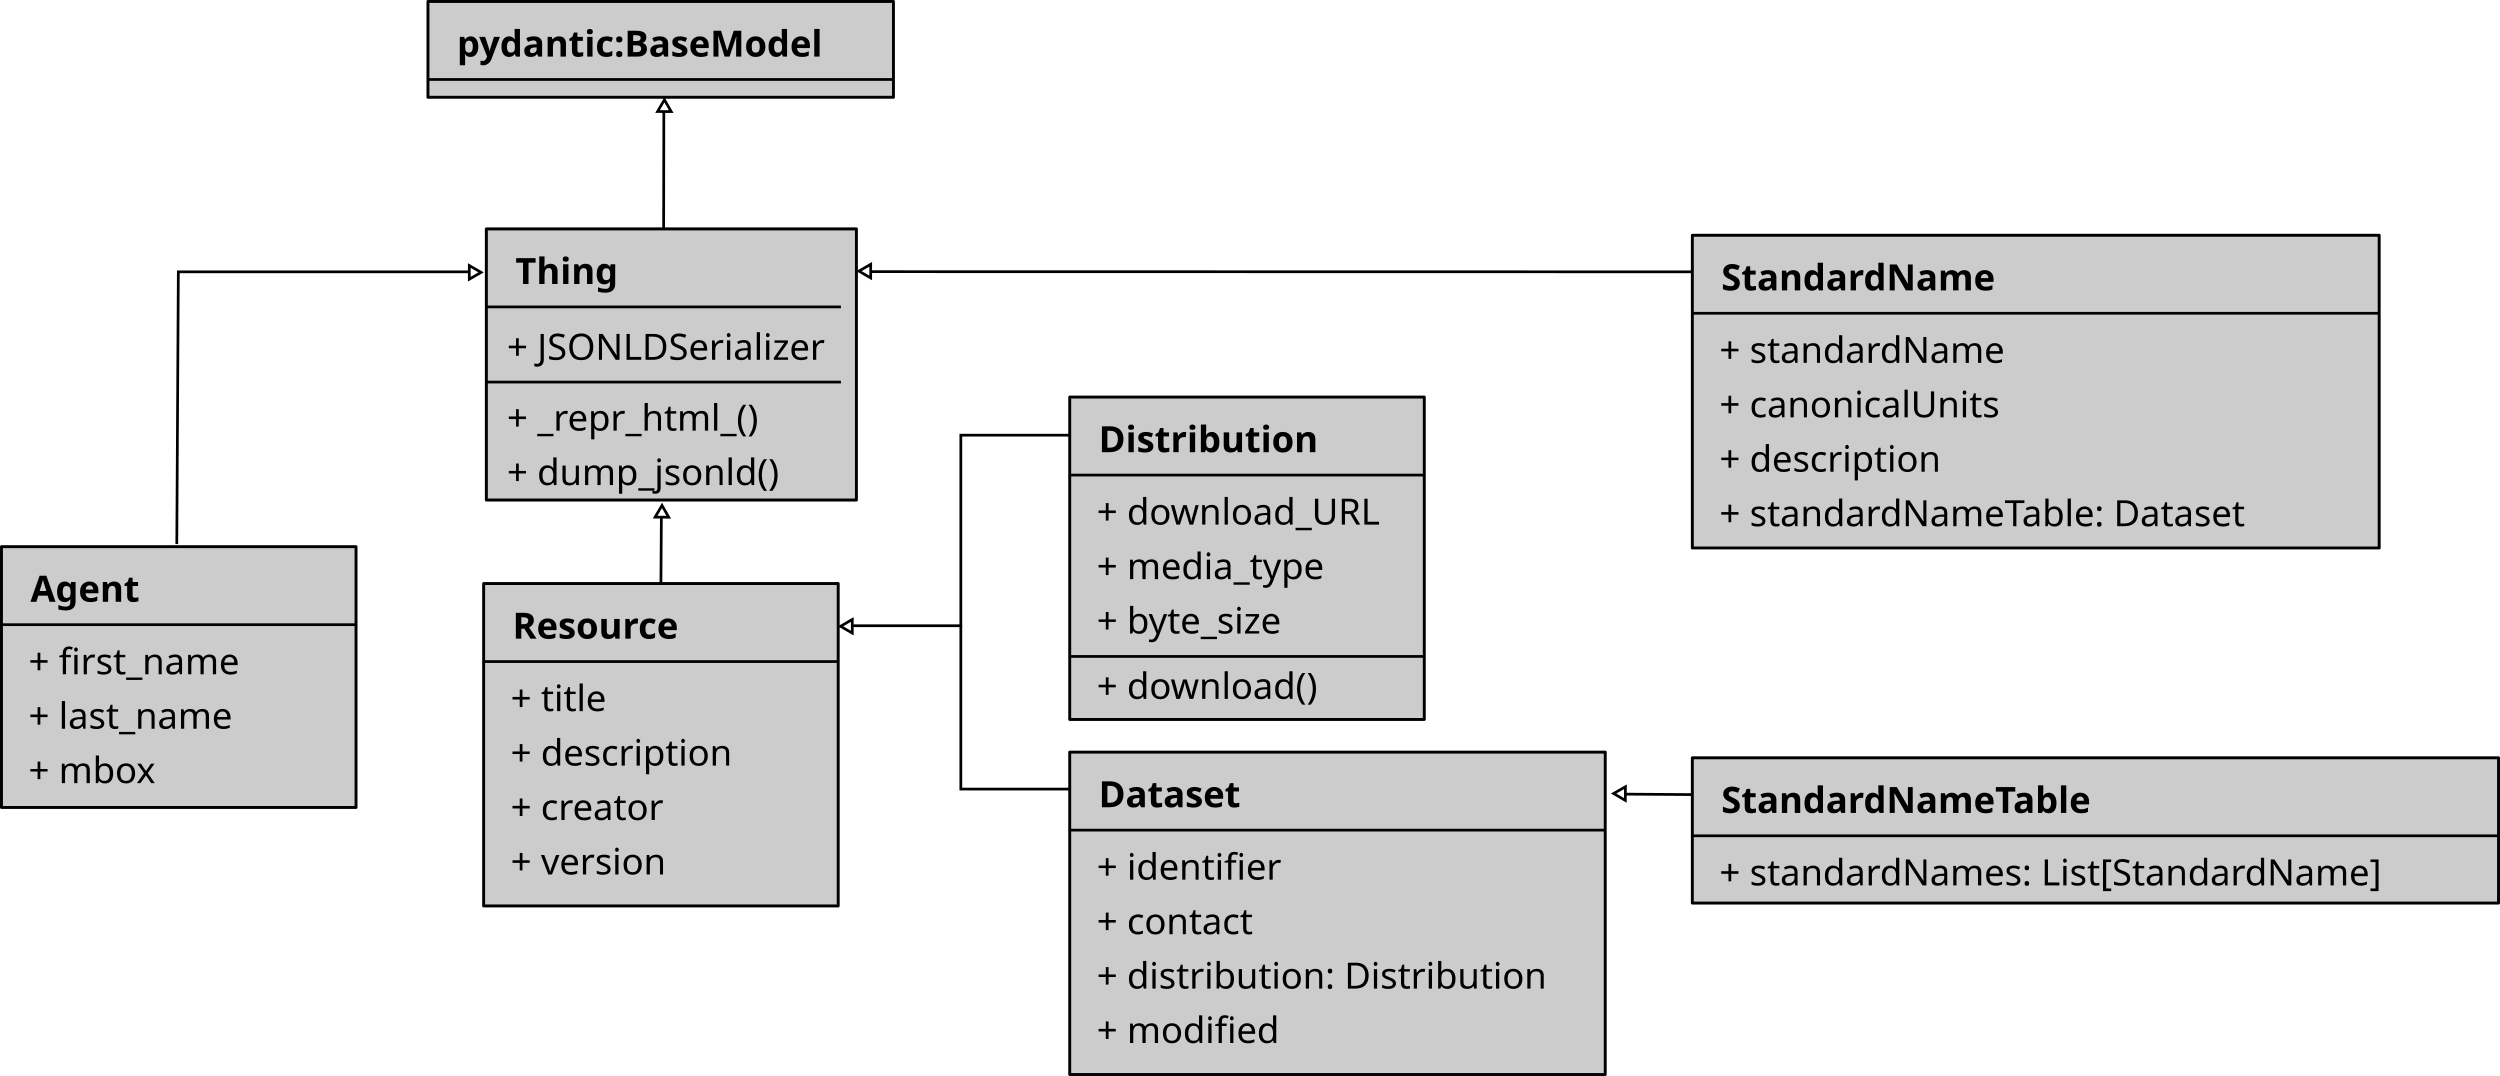
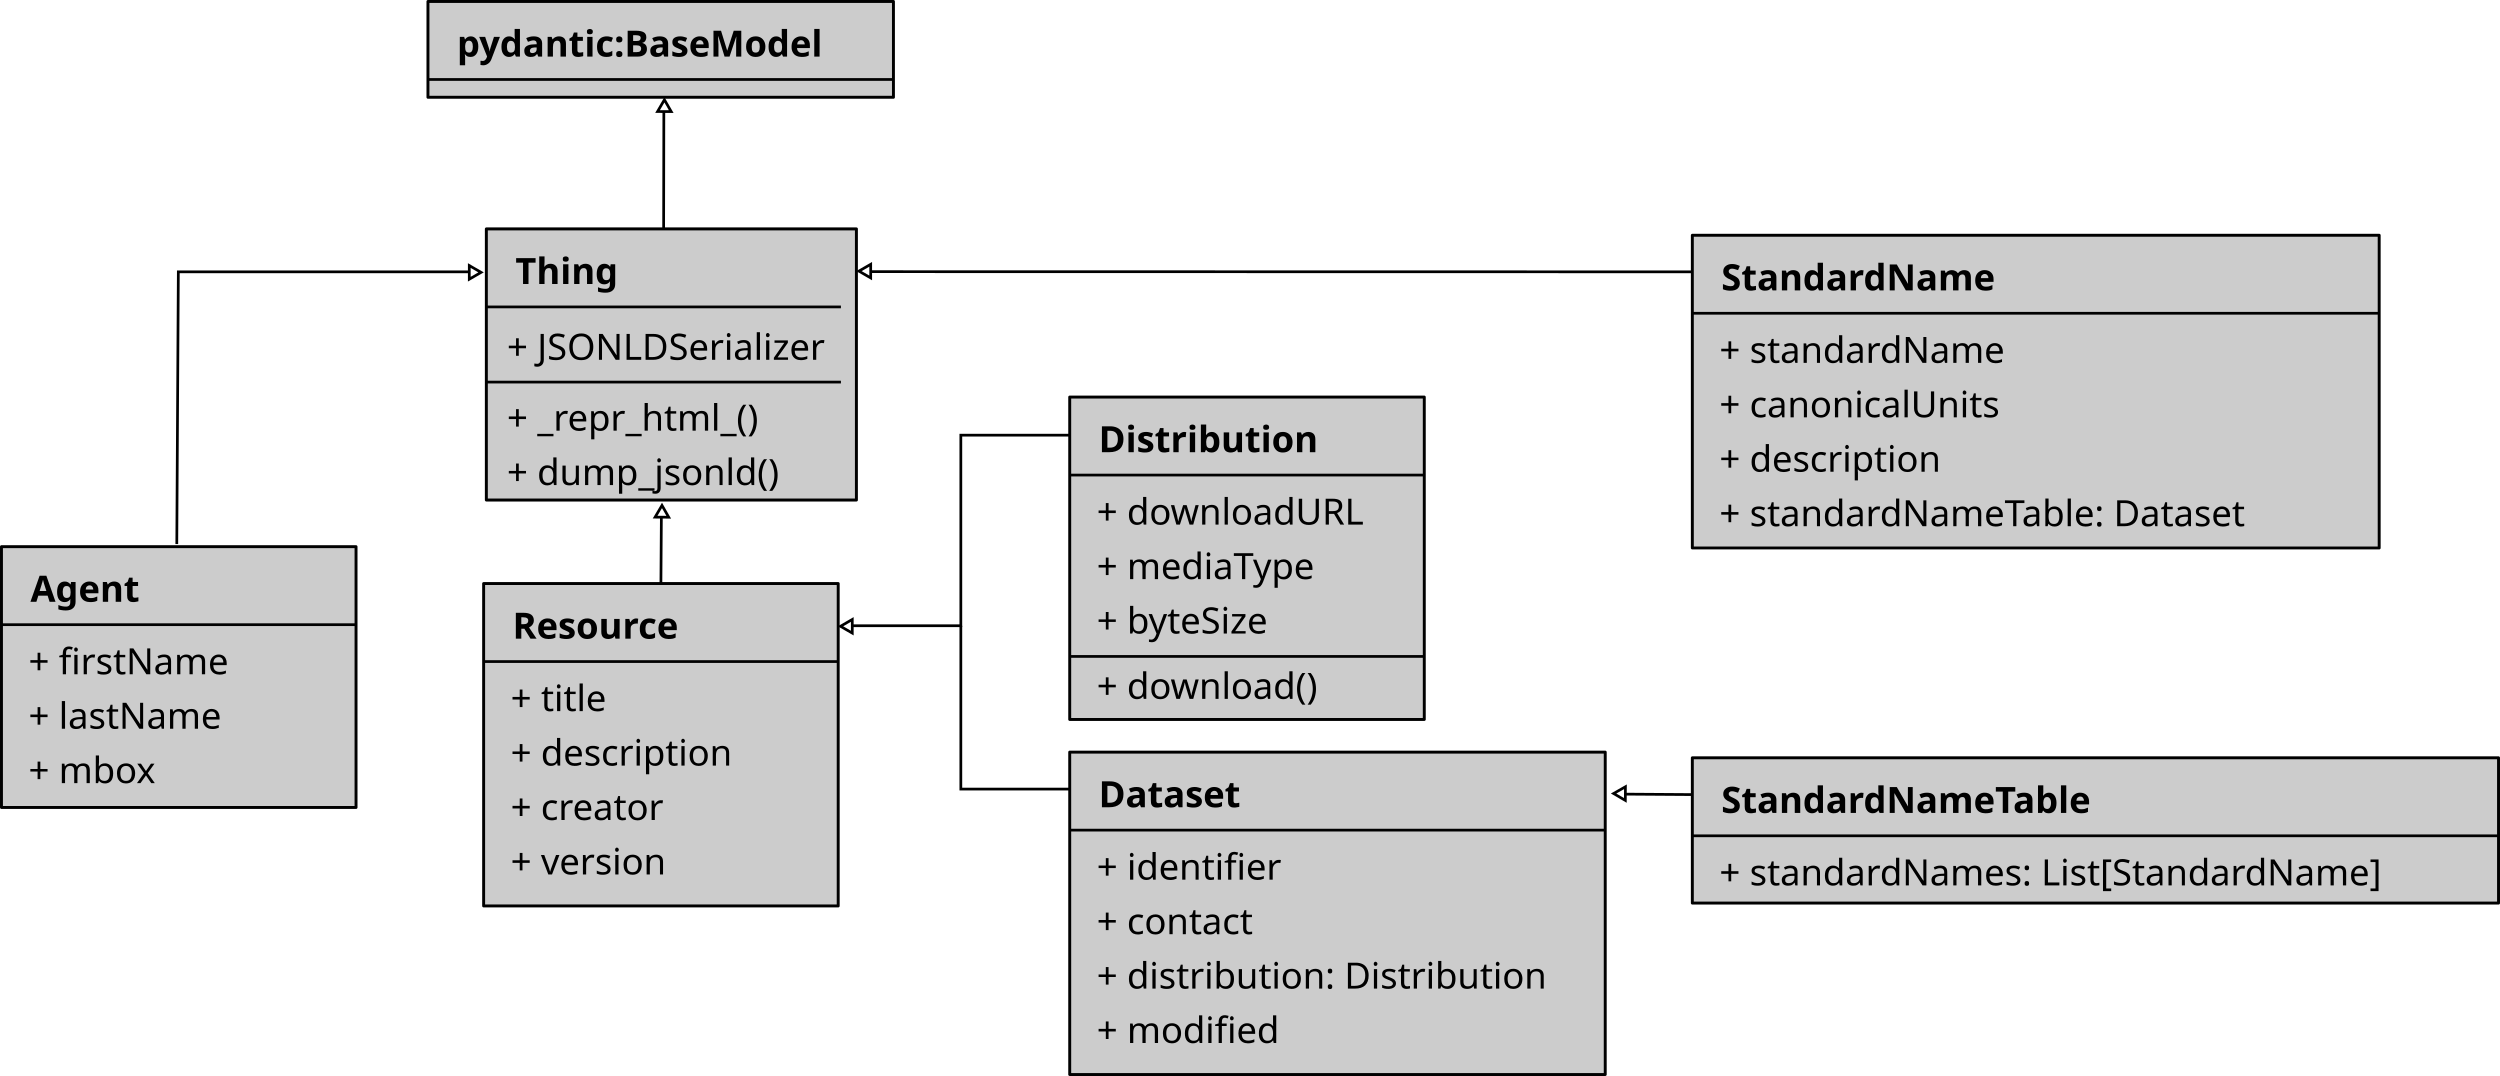
<svg xmlns="http://www.w3.org/2000/svg" width="242.973mm" height="104.574mm" viewBox="0 0 242.973 104.574" version="1.1" id="svg1">
  <defs id="defs1">
    <marker style="overflow:visible" id="ColoredTriangle" refX="-1.317" refY="-0.199" orient="auto-start-reverse" markerWidth="1" markerHeight="1" viewBox="0 0 1 1" preserveAspectRatio="xMidYMid">
      <path transform="scale(0.5)" style="fill:context-fill;fill-rule:evenodd;stroke:context-stroke;stroke-width:2" d="M 5.77,0 -2.88,5 V -5 Z" id="path5" />
    </marker>
    <marker style="overflow:visible" id="ColoredTriangle-30" refX="-1.317" refY="-0.199" orient="auto-start-reverse" markerWidth="1" markerHeight="1" viewBox="0 0 1 1" preserveAspectRatio="xMidYMid">
      <path transform="scale(0.5)" style="fill:context-fill;fill-rule:evenodd;stroke:context-stroke;stroke-width:2" d="M 5.77,0 -2.88,5 V -5 Z" id="path5-4" />
    </marker>
    <marker style="overflow:visible" id="ColoredTriangle-3-4-9" refX="-1.317" refY="-0.199" orient="auto-start-reverse" markerWidth="1" markerHeight="1" viewBox="0 0 1 1" preserveAspectRatio="xMidYMid">
      <path transform="scale(0.5)" style="fill:context-fill;fill-rule:evenodd;stroke:context-stroke;stroke-width:2" d="M 5.77,0 -2.88,5 V -5 Z" id="path5-1-7-6" />
    </marker>
    <marker style="overflow:visible" id="ColoredTriangle-8" refX="-1.317" refY="-0.199" orient="auto-start-reverse" markerWidth="1" markerHeight="1" viewBox="0 0 1 1" preserveAspectRatio="xMidYMid">
      <path transform="scale(0.5)" style="fill:context-fill;fill-rule:evenodd;stroke:context-stroke;stroke-width:2" d="M 5.77,0 -2.88,5 V -5 Z" id="path5-0" />
    </marker>
    <marker style="overflow:visible" id="ColoredTriangle-3-4-9-4" refX="-1.317" refY="-0.199" orient="auto-start-reverse" markerWidth="1" markerHeight="1" viewBox="0 0 1 1" preserveAspectRatio="xMidYMid">
      <path transform="scale(0.5)" style="fill:context-fill;fill-rule:evenodd;stroke:context-stroke;stroke-width:2" d="M 5.77,0 -2.88,5 V -5 Z" id="path5-1-7-6-3" />
    </marker>
  </defs>
  <g id="layer1" transform="translate(7.735895,13.79919)">
    <rect style="fill:#cccccc;fill-opacity:1;stroke:#000000;stroke-width:0.285;stroke-linecap:square;stroke-linejoin:round;stroke-dasharray:none;stroke-dashoffset:0;stroke-opacity:1" id="rect1-8-4-3" width="34.46" height="31.333" x="39.268" y="42.916" />
    <text xml:space="preserve" style="font-size:3.528px;line-height:1.25;font-family:sans-serif;stroke-width:0.265" x="42.084" y="48.275" id="text1-7-4-1">
      <tspan id="tspan1-3-6-0" style="font-style:normal;font-variant:normal;font-weight:bold;font-stretch:normal;font-family:sans-serif;-inkscape-font-specification:'sans-serif Bold';stroke-width:0.265" x="42.084" y="48.275">Resource</tspan>
    </text>
    <path style="fill:none;stroke:#000000;stroke-width:0.265px;stroke-linecap:butt;stroke-linejoin:miter;stroke-opacity:1" d="M 39.268,50.497 H 73.727" id="path2-8-4-1" />
    <text xml:space="preserve" style="font-size:3.528px;line-height:1.25;font-family:sans-serif;stroke-width:0.265;stroke-dasharray:none" x="41.904" y="55.316" id="text10-8-5">
      <tspan id="tspan10-8-3" style="stroke-width:0.265;stroke-dasharray:none" x="41.904" y="55.316">+ title</tspan>
    </text>
    <text xml:space="preserve" style="font-size:3.528px;line-height:1.25;font-family:sans-serif;stroke-width:0.265;stroke-dasharray:none" x="41.904" y="60.607" id="text15">
      <tspan id="tspan15" style="stroke-width:0.265;stroke-dasharray:none" x="41.904" y="60.607">+ description</tspan>
    </text>
    <text xml:space="preserve" style="font-size:3.528px;line-height:1.25;font-family:sans-serif;stroke-width:0.265;stroke-dasharray:none" x="41.904" y="65.899" id="text16">
      <tspan id="tspan16" style="stroke-width:0.265;stroke-dasharray:none" x="41.904" y="65.899">+ creator</tspan>
    </text>
    <text xml:space="preserve" style="font-size:3.528px;line-height:1.25;font-family:sans-serif;stroke-width:0.265;stroke-dasharray:none" x="41.904" y="71.191" id="text1">
      <tspan id="tspan1" style="stroke-width:0.265;stroke-dasharray:none" x="41.904" y="71.191">+ version</tspan>
    </text>
    <rect style="fill:#cccccc;fill-opacity:1;stroke:#000000;stroke-width:0.285;stroke-linecap:square;stroke-linejoin:round;stroke-dasharray:none;stroke-dashoffset:0;stroke-opacity:1" id="rect1-8-4-3-65" width="34.46" height="25.346" x="-7.593" y="39.332" />
    <text xml:space="preserve" style="font-size:3.528px;line-height:1.25;font-family:sans-serif;stroke-width:0.265" x="-4.777" y="44.691" id="text1-7-4-1-7">
      <tspan id="tspan1-3-6-0-8" style="font-style:normal;font-variant:normal;font-weight:bold;font-stretch:normal;font-family:sans-serif;-inkscape-font-specification:'sans-serif Bold';stroke-width:0.265" x="-4.777" y="44.691">Agent</tspan>
    </text>
    <path style="fill:none;stroke:#000000;stroke-width:0.265px;stroke-linecap:butt;stroke-linejoin:miter;stroke-opacity:1" d="M -7.593,46.913 H 26.866" id="path2-8-4-1-7" />
    <text xml:space="preserve" style="font-size:3.528px;line-height:1.25;font-family:sans-serif;stroke-width:0.265;stroke-dasharray:none" x="-4.957" y="51.732" id="text10-8-5-0">
-       <tspan id="tspan10-8-3-1" style="stroke-width:0.265;stroke-dasharray:none" x="-4.957" y="51.732">+ first_name</tspan>
+       <tspan id="tspan10-8-3-1" style="stroke-width:0.265;stroke-dasharray:none" x="-4.957" y="51.732">+ firstName</tspan>
    </text>
    <text xml:space="preserve" style="font-size:3.528px;line-height:1.25;font-family:sans-serif;stroke-width:0.265;stroke-dasharray:none" x="-4.957" y="57.024" id="text15-8">
-       <tspan id="tspan15-5" style="stroke-width:0.265;stroke-dasharray:none" x="-4.957" y="57.024">+ last_name</tspan>
+       <tspan id="tspan15-5" style="stroke-width:0.265;stroke-dasharray:none" x="-4.957" y="57.024">+ lastName</tspan>
    </text>
    <text xml:space="preserve" style="font-size:3.528px;line-height:1.25;font-family:sans-serif;stroke-width:0.265;stroke-dasharray:none" x="-4.957" y="62.315" id="text16-1">
      <tspan id="tspan16-3" style="stroke-width:0.265;stroke-dasharray:none" x="-4.957" y="62.315">+ mbox</tspan>
    </text>
    <rect style="fill:#cccccc;fill-opacity:1;stroke:#000000;stroke-width:0.285;stroke-linecap:square;stroke-linejoin:round;stroke-dasharray:none;stroke-dashoffset:0;stroke-opacity:1" id="rect1-8-4-3-65-0" width="66.754" height="30.391" x="156.741" y="9.066" />
    <text xml:space="preserve" style="font-size:3.528px;line-height:1.25;font-family:sans-serif;stroke-width:0.265" x="159.557" y="14.425" id="text1-7-4-1-7-9">
      <tspan id="tspan1-3-6-0-8-7" style="font-style:normal;font-variant:normal;font-weight:bold;font-stretch:normal;font-family:sans-serif;-inkscape-font-specification:'sans-serif Bold';stroke-width:0.265" x="159.557" y="14.425">StandardName</tspan>
    </text>
    <path style="fill:none;stroke:#000000;stroke-width:0.265px;stroke-linecap:butt;stroke-linejoin:miter;stroke-opacity:1" d="m 156.741,16.647 h 66.754" id="path2-8-4-1-7-6" />
    <text xml:space="preserve" style="font-size:3.528px;line-height:1.25;font-family:sans-serif;stroke-width:0.265;stroke-dasharray:none" x="159.377" y="21.466" id="text10-8-5-0-4">
      <tspan id="tspan10-8-3-1-6" style="stroke-width:0.265;stroke-dasharray:none" x="159.377" y="21.466">+ standardName</tspan>
    </text>
    <text xml:space="preserve" style="font-size:3.528px;line-height:1.25;font-family:sans-serif;stroke-width:0.265;stroke-dasharray:none" x="159.377" y="26.757" id="text15-8-5">
      <tspan id="tspan15-5-9" style="stroke-width:0.265;stroke-dasharray:none" x="159.377" y="26.757">+ canonicalUnits</tspan>
    </text>
    <text xml:space="preserve" style="font-size:3.528px;line-height:1.25;font-family:sans-serif;stroke-width:0.265;stroke-dasharray:none" x="159.377" y="32.049" id="text16-1-0">
      <tspan id="tspan16-3-0" style="stroke-width:0.265;stroke-dasharray:none" x="159.377" y="32.049">+ description</tspan>
    </text>
    <rect style="fill:#cccccc;fill-opacity:1;stroke:#000000;stroke-width:0.285;stroke-linecap:square;stroke-linejoin:round;stroke-dasharray:none;stroke-dashoffset:0;stroke-opacity:1" id="rect1-8-4-3-6" width="34.46" height="31.333" x="96.229" y="24.791" />
    <text xml:space="preserve" style="font-size:3.528px;line-height:1.25;font-family:sans-serif;stroke-width:0.265" x="99.045" y="30.149" id="text1-7-4-1-6">
      <tspan id="tspan1-3-6-0-12" style="font-style:normal;font-variant:normal;font-weight:bold;font-stretch:normal;font-family:sans-serif;-inkscape-font-specification:'sans-serif Bold';stroke-width:0.265" x="99.045" y="30.149">Distribution</tspan>
    </text>
    <path style="fill:none;stroke:#000000;stroke-width:0.265px;stroke-linecap:butt;stroke-linejoin:miter;stroke-opacity:1" d="m 96.229,32.372 h 34.46" id="path2-8-4-1-4" />
    <text xml:space="preserve" style="font-size:3.528px;line-height:1.25;font-family:sans-serif;stroke-width:0.265;stroke-dasharray:none" x="98.865" y="37.19" id="text10-8-5-2">
-       <tspan id="tspan10-8-3-29" style="stroke-width:0.265;stroke-dasharray:none" x="98.865" y="37.19">+ download_URL</tspan>
+       <tspan id="tspan10-8-3-29" style="stroke-width:0.265;stroke-dasharray:none" x="98.865" y="37.19">+ downloadURL</tspan>
    </text>
    <text xml:space="preserve" style="font-size:3.528px;line-height:1.25;font-family:sans-serif;stroke-width:0.265;stroke-dasharray:none" x="98.865" y="42.482" id="text15-3">
-       <tspan id="tspan15-7" style="stroke-width:0.265;stroke-dasharray:none" x="98.865" y="42.482">+ media_type</tspan>
+       <tspan id="tspan15-7" style="stroke-width:0.265;stroke-dasharray:none" x="98.865" y="42.482">+ mediaType</tspan>
    </text>
    <text xml:space="preserve" style="font-size:3.528px;line-height:1.25;font-family:sans-serif;stroke-width:0.265;stroke-dasharray:none" x="98.865" y="47.774" id="text16-4">
-       <tspan id="tspan16-6" style="stroke-width:0.265;stroke-dasharray:none" x="98.865" y="47.774">+ byte_size</tspan>
+       <tspan id="tspan16-6" style="stroke-width:0.265;stroke-dasharray:none" x="98.865" y="47.774">+ byteSize</tspan>
    </text>
    <text xml:space="preserve" style="font-size:3.528px;line-height:1.25;font-family:sans-serif;stroke-width:0.265;stroke-dasharray:none" x="98.865" y="54.124" id="text1-3">
      <tspan id="tspan1-6" style="stroke-width:0.265;stroke-dasharray:none" x="98.865" y="54.124">+ download()</tspan>
    </text>
    <rect style="fill:#cccccc;fill-opacity:1;stroke:#000000;stroke-width:0.287;stroke-linecap:square;stroke-linejoin:round;stroke-dasharray:none;stroke-dashoffset:0;stroke-opacity:1" id="rect1-8-4-3-7" width="35.966" height="26.35" x="39.532" y="8.448" />
    <text xml:space="preserve" style="font-size:3.528px;line-height:1.25;font-family:sans-serif;stroke-width:0.265" x="42.348" y="13.807" id="text1-7-4-1-8">
      <tspan id="tspan1-3-6-0-1" style="font-style:normal;font-variant:normal;font-weight:bold;font-stretch:normal;font-family:sans-serif;-inkscape-font-specification:'sans-serif Bold';stroke-width:0.265" x="42.348" y="13.807">Thing</tspan>
    </text>
    <path style="fill:none;stroke:#000000;stroke-width:0.265px;stroke-linecap:butt;stroke-linejoin:miter;stroke-opacity:1" d="M 39.532,16.03 H 73.992" id="path2-8-4-1-8" />
    <rect style="fill:#cccccc;fill-opacity:1;stroke:#000000;stroke-width:0.285;stroke-linecap:square;stroke-linejoin:round;stroke-dasharray:none;stroke-dashoffset:0;stroke-opacity:1" id="rect1-8-4-3-7-1" width="45.241" height="9.313" x="33.856" y="-13.657" />
    <text xml:space="preserve" style="font-size:3.528px;line-height:1.25;font-family:sans-serif;stroke-width:0.265" x="36.672" y="-8.298" id="text1-7-4-1-8-6">
      <tspan id="tspan1-3-6-0-1-0" style="font-style:normal;font-variant:normal;font-weight:bold;font-stretch:normal;font-family:sans-serif;-inkscape-font-specification:'sans-serif Bold';stroke-width:0.265" x="36.672" y="-8.298">pydantic:BaseModel</tspan>
    </text>
    <path style="fill:none;stroke:#000000;stroke-width:0.265px;stroke-linecap:butt;stroke-linejoin:miter;stroke-opacity:1" d="M 33.856,-6.075 H 79.097" id="path2-8-4-1-8-5" />
    <path style="fill:none;stroke:#000000;stroke-width:0.265px;stroke-linecap:butt;stroke-linejoin:miter;stroke-opacity:1" d="M 39.532,23.335 H 73.992" id="path13-7" />
    <text xml:space="preserve" style="font-size:3.528px;line-height:1.25;font-family:sans-serif;stroke-width:0.265;stroke-dasharray:none" x="41.542" y="28.052" id="text2-2-6-1">
      <tspan id="tspan2-2-1-4" style="font-style:normal;font-variant:normal;font-weight:normal;font-stretch:normal;font-family:sans-serif;-inkscape-font-specification:sans-serif;stroke-width:0.265;stroke-dasharray:none" x="41.542" y="28.052">+ _repr_html_()</tspan>
    </text>
    <path style="fill:none;stroke:#000000;stroke-width:0.265;stroke-linecap:butt;stroke-linejoin:miter;stroke-dasharray:none;stroke-opacity:1;marker-end:url(#ColoredTriangle)" d="m 56.498,42.916 0.044,-6.484" id="path2" />
    <path style="fill:none;stroke:#000000;stroke-width:0.265;stroke-linecap:butt;stroke-linejoin:miter;stroke-dasharray:none;stroke-opacity:1;marker-end:url(#ColoredTriangle-30)" d="m 56.762,8.448 0.02,-11.439" id="path2-2" />
    <path style="fill:none;stroke:#000000;stroke-width:0.265px;stroke-linecap:butt;stroke-linejoin:miter;stroke-opacity:1" d="m 96.274,49.999 h 34.46" id="path2-8-4-1-5" />
    <rect style="fill:#cccccc;fill-opacity:1;stroke:#000000;stroke-width:0.285;stroke-linecap:square;stroke-linejoin:round;stroke-dasharray:none;stroke-dashoffset:0;stroke-opacity:1" id="rect1-8-4-3-6-4" width="52.046" height="31.333" x="96.229" y="59.299" />
    <text xml:space="preserve" style="font-size:3.528px;line-height:1.25;font-family:sans-serif;stroke-width:0.265" x="99.045" y="64.658" id="text1-7-4-1-6-8">
      <tspan id="tspan1-3-6-0-12-5" style="font-style:normal;font-variant:normal;font-weight:bold;font-stretch:normal;font-family:sans-serif;-inkscape-font-specification:'sans-serif Bold';stroke-width:0.265" x="99.045" y="64.658">Dataset</tspan>
    </text>
    <path style="fill:none;stroke:#000000;stroke-width:0.265px;stroke-linecap:butt;stroke-linejoin:miter;stroke-opacity:1" d="m 96.229,66.88 h 52.046" id="path2-8-4-1-4-8" />
    <text xml:space="preserve" style="font-size:3.528px;line-height:1.25;font-family:sans-serif;stroke-width:0.265;stroke-dasharray:none" x="98.865" y="71.699" id="text10-8-5-2-3">
      <tspan id="tspan10-8-3-29-4" style="stroke-width:0.265;stroke-dasharray:none" x="98.865" y="71.699">+ identifier</tspan>
    </text>
    <text xml:space="preserve" style="font-size:3.528px;line-height:1.25;font-family:sans-serif;stroke-width:0.265;stroke-dasharray:none" x="98.865" y="76.99" id="text15-3-2">
      <tspan id="tspan15-7-3" style="stroke-width:0.265;stroke-dasharray:none" x="98.865" y="76.99">+ contact</tspan>
    </text>
    <text xml:space="preserve" style="font-size:3.528px;line-height:1.25;font-family:sans-serif;stroke-width:0.265;stroke-dasharray:none" x="98.865" y="82.282" id="text16-4-4">
      <tspan id="tspan16-6-5" style="stroke-width:0.265;stroke-dasharray:none" x="98.865" y="82.282">+ distribution: Distribution</tspan>
    </text>
    <text xml:space="preserve" style="font-size:3.528px;line-height:1.25;font-family:sans-serif;stroke-width:0.265;stroke-dasharray:none" x="98.865" y="87.574" id="text1-3-7">
      <tspan id="tspan1-6-0" style="stroke-width:0.265;stroke-dasharray:none" x="98.865" y="87.574">+ modified</tspan>
    </text>
    <path style="fill:none;stroke:#000000;stroke-width:0.265;stroke-linecap:butt;stroke-linejoin:miter;stroke-dasharray:none;stroke-opacity:1;marker-end:url(#ColoredTriangle-3-4-9)" d="M 9.446,39.078 9.596,12.62 H 37.906" id="path2-1-2-9" />
    <text xml:space="preserve" style="font-size:3.528px;line-height:1.25;font-family:sans-serif;stroke-width:0.265;stroke-dasharray:none" x="159.377" y="37.341" id="text3">
      <tspan id="tspan3" style="stroke-width:0.265;stroke-dasharray:none" x="159.377" y="37.341">+ standardNameTable: Dataset</tspan>
    </text>
    <rect style="fill:#cccccc;fill-opacity:1;stroke:#000000;stroke-width:0.285;stroke-linecap:square;stroke-linejoin:round;stroke-dasharray:none;stroke-dashoffset:0;stroke-opacity:1" id="rect1-8-4-3-65-0-8" width="78.353" height="14.12" x="156.741" y="59.851" />
    <text xml:space="preserve" style="font-size:3.528px;line-height:1.25;font-family:sans-serif;stroke-width:0.265" x="159.557" y="65.209" id="text1-7-4-1-7-9-7">
      <tspan id="tspan1-3-6-0-8-7-3" style="font-style:normal;font-variant:normal;font-weight:bold;font-stretch:normal;font-family:sans-serif;-inkscape-font-specification:'sans-serif Bold';stroke-width:0.265" x="159.557" y="65.209">StandardNameTable</tspan>
    </text>
    <path style="fill:none;stroke:#000000;stroke-width:0.265px;stroke-linecap:butt;stroke-linejoin:miter;stroke-opacity:1" d="m 156.741,67.432 h 78.353" id="path2-8-4-1-7-6-7" />
    <text xml:space="preserve" style="font-size:3.528px;line-height:1.25;font-family:sans-serif;stroke-width:0.265;stroke-dasharray:none" x="159.377" y="72.25" id="text10-8-5-0-4-2">
      <tspan id="tspan10-8-3-1-6-6" style="stroke-width:0.265;stroke-dasharray:none" x="159.377" y="72.25">+ standardNames: List[StandardName]</tspan>
    </text>
    <path style="fill:none;stroke:#000000;stroke-width:0.265;stroke-linecap:butt;stroke-linejoin:miter;stroke-dasharray:none;stroke-opacity:1;marker-end:url(#ColoredTriangle)" d="M 156.741,12.62 76.854,12.603" id="path3" />
    <path style="fill:none;stroke:#000000;stroke-width:0.265;stroke-linecap:butt;stroke-linejoin:miter;stroke-dasharray:none;stroke-opacity:1;marker-end:url(#ColoredTriangle-8)" d="m 156.684,63.426 -6.484,-0.044" id="path3-3" />
    <g id="g4" transform="matrix(-1,0,0,1,256.4455,-87.77903)">
      <path style="fill:none;stroke:#000000;stroke-width:0.265;stroke-linecap:butt;stroke-linejoin:miter;stroke-dasharray:none;stroke-opacity:1;marker-end:url(#ColoredTriangle-3-4-9-4)" d="m 160.216,116.274 h 10.583 v 18.521 h 10.583" id="path2-1-2-9-4" />
      <path style="fill:none;stroke:#000000;stroke-width:0.265;stroke-linecap:butt;stroke-linejoin:miter;stroke-dasharray:none;stroke-opacity:1" d="m 160.216,150.67 h 10.583 v -15.875" id="path4" />
    </g>
    <text xml:space="preserve" style="font-size:3.528px;line-height:1.25;font-family:sans-serif;stroke-width:0.265;stroke-dasharray:none" x="41.542" y="21.173" id="text4">
      <tspan id="tspan4" style="font-style:normal;font-variant:normal;font-weight:normal;font-stretch:normal;font-family:sans-serif;-inkscape-font-specification:sans-serif;stroke-width:0.265;stroke-dasharray:none" x="41.542" y="21.173">+ JSONLDSerializer</tspan>
    </text>
    <text xml:space="preserve" style="font-size:3.528px;line-height:1.25;font-family:sans-serif;stroke-width:0.265;stroke-dasharray:none" x="41.542" y="33.343" id="text5">
      <tspan id="tspan5" style="font-style:normal;font-variant:normal;font-weight:normal;font-stretch:normal;font-family:sans-serif;-inkscape-font-specification:sans-serif;stroke-width:0.265;stroke-dasharray:none" x="41.542" y="33.343">+ dump_jsonld()</tspan>
    </text>
  </g>
</svg>
